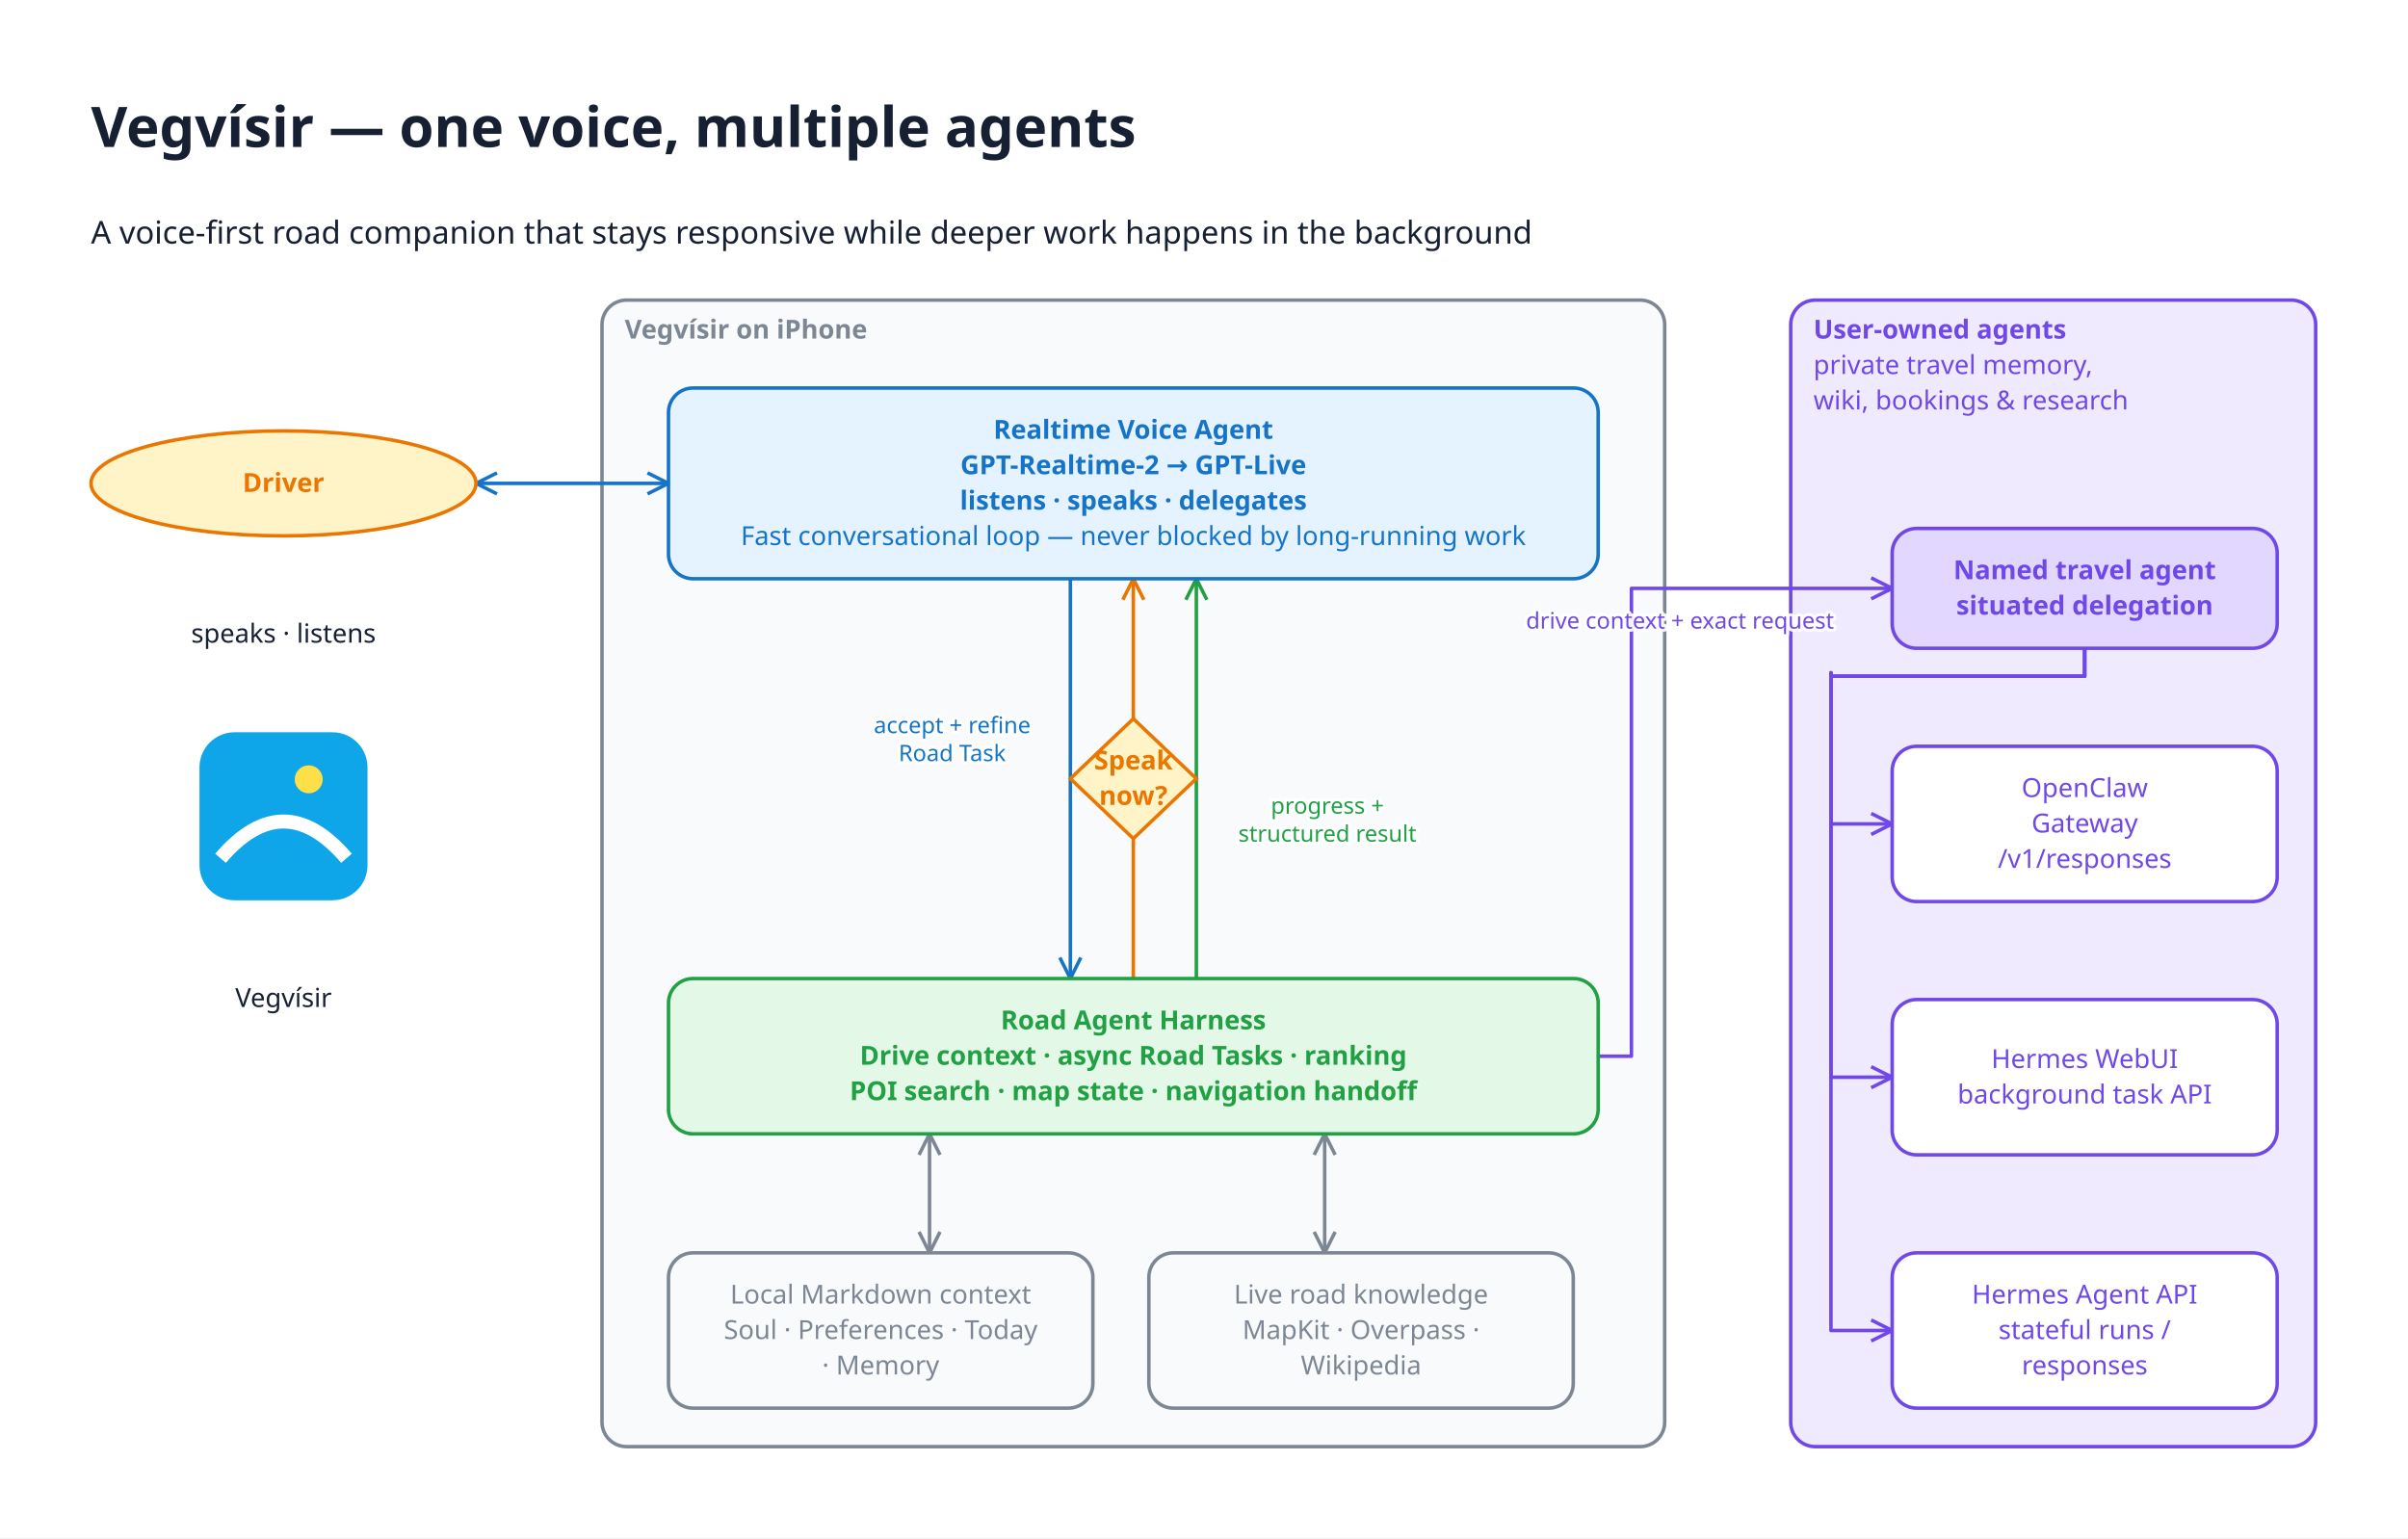
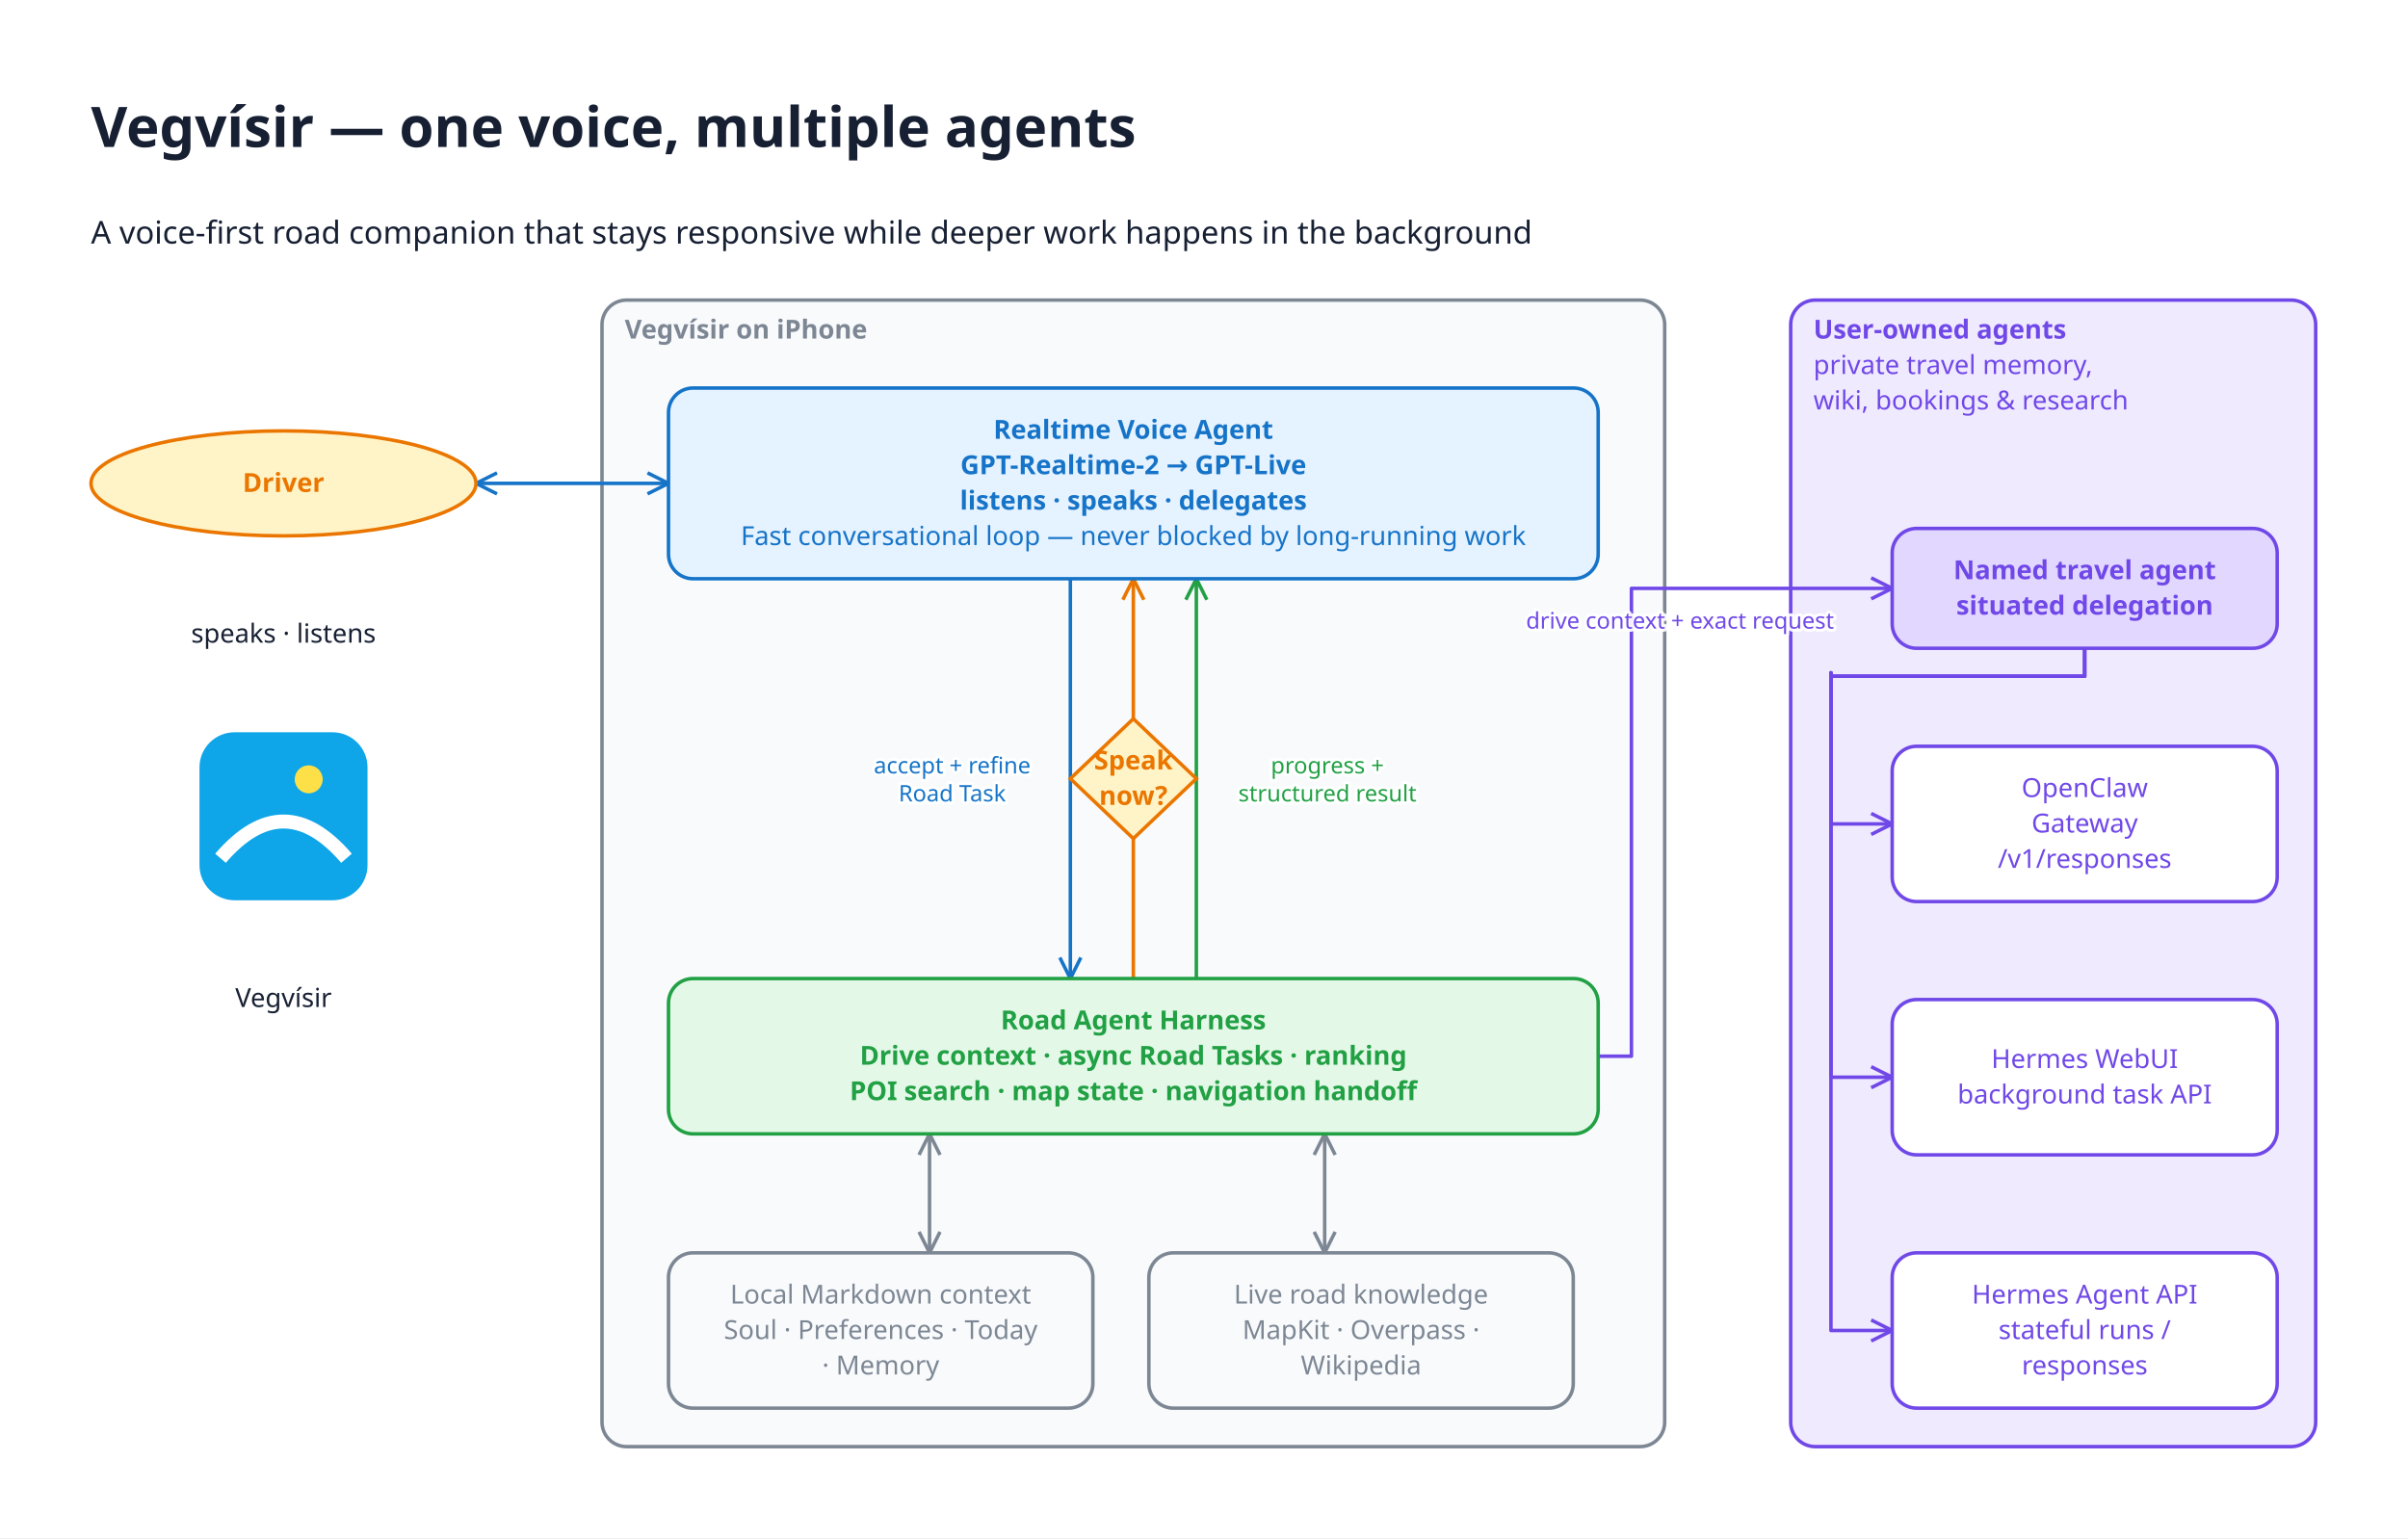
<svg xmlns="http://www.w3.org/2000/svg" width="1376" height="879" viewBox="0 0 1376 879" role="img" aria-label="vegvisir-voice-agents">
  <rect width="100%" height="100%" fill="#ffffff" />
  <g id="boundaries">
    <rect x="344" y="171.5" width="607.25" height="655.25" rx="14" fill="#f8fafc" stroke="#7d8794" stroke-width="2" />
    <rect x="1023.25" y="171.5" width="300" height="655.25" rx="14" fill="#f0eaff" stroke="#7048e8" stroke-width="2" />
  </g>
  <g id="corridor-dividers" />
  <g id="lines">
    <g data-line="accept-road-task">
-       <polyline points="611.625,330.75 611.625,513.25 611.625,559.25" fill="none" stroke="#1674c8" stroke-width="2" stroke-linejoin="round" stroke-linecap="round" />
+       <polyline points="611.625,330.75 611.625,559.25" fill="none" stroke="#1674c8" stroke-width="2" stroke-linejoin="round" stroke-linecap="round" />
      <path d="M 605.625 547.25 L 611.625 559.25 L 617.625 547.25" fill="none" stroke="#1674c8" stroke-width="2" stroke-linejoin="round" />
    </g>
    <g data-line="speak">
      <polyline points="647.625,559.25 647.625,370.75 647.625,445 647.625,330.75" fill="none" stroke="#ea7600" stroke-width="2" stroke-linejoin="round" stroke-linecap="round" />
      <path d="M 653.625 342.75 L 647.625 330.75 L 641.625 342.75" fill="none" stroke="#ea7600" stroke-width="2" stroke-linejoin="round" />
    </g>
    <g data-line="progress">
-       <polyline points="683.625,559.25 683.625,376.75 683.625,330.75" fill="none" stroke="#21a044" stroke-width="2" stroke-linejoin="round" stroke-linecap="round" />
+       <polyline points="683.625,559.25 683.625,330.75" fill="none" stroke="#21a044" stroke-width="2" stroke-linejoin="round" stroke-linecap="round" />
      <path d="M 689.625 342.75 L 683.625 330.75 L 677.625 342.75" fill="none" stroke="#21a044" stroke-width="2" stroke-linejoin="round" />
    </g>
    <g data-line="local-memory">
      <polyline points="531.167,648 531.167,716" fill="none" stroke="#7d8794" stroke-width="2" stroke-linejoin="round" stroke-linecap="round" />
      <path d="M 537.167 660 L 531.167 648 L 525.167 660" fill="none" stroke="#7d8794" stroke-width="2" stroke-linejoin="round" />
      <path d="M 525.167 704 L 531.167 716 L 537.167 704" fill="none" stroke="#7d8794" stroke-width="2" stroke-linejoin="round" />
    </g>
    <g data-line="live-knowledge">
      <polyline points="756.958,648 756.958,716" fill="none" stroke="#7d8794" stroke-width="2" stroke-linejoin="round" stroke-linecap="round" />
      <path d="M 762.958 660 L 756.958 648 L 750.958 660" fill="none" stroke="#7d8794" stroke-width="2" stroke-linejoin="round" />
      <path d="M 750.958 704 L 756.958 716 L 762.958 704" fill="none" stroke="#7d8794" stroke-width="2" stroke-linejoin="round" />
    </g>
    <g data-line="to-openclaw">
      <polyline points="1191.25,370.5 1191.25,386.5 1046.25,386.5 1046.25,384.5 1046.25,470.875 1081.25,470.875" fill="none" stroke="#7048e8" stroke-width="2" stroke-linejoin="round" stroke-linecap="round" />
      <path d="M 1069.25 476.875 L 1081.25 470.875 L 1069.25 464.875" fill="none" stroke="#7048e8" stroke-width="2" stroke-linejoin="round" />
    </g>
    <g data-line="to-hermes-webui">
      <polyline points="1191.25,370.5 1191.25,386.5 1046.25,386.5 1046.25,384.5 1046.25,615.625 1081.25,615.625" fill="none" stroke="#7048e8" stroke-width="2" stroke-linejoin="round" stroke-linecap="round" />
      <path d="M 1069.25 621.625 L 1081.25 615.625 L 1069.25 609.625" fill="none" stroke="#7048e8" stroke-width="2" stroke-linejoin="round" />
    </g>
    <g data-line="to-hermes-api">
      <polyline points="1191.25,370.5 1191.25,386.5 1046.25,386.5 1046.25,384.5 1046.25,760.375 1081.25,760.375" fill="none" stroke="#7048e8" stroke-width="2" stroke-linejoin="round" stroke-linecap="round" />
      <path d="M 1069.25 766.375 L 1081.25 760.375 L 1069.25 754.375" fill="none" stroke="#7048e8" stroke-width="2" stroke-linejoin="round" />
    </g>
    <g data-line="driver-conversation">
      <polyline points="272,276.25 382,276.25" fill="none" stroke="#1674c8" stroke-width="2" stroke-linejoin="round" stroke-linecap="round" />
      <path d="M 284 270.25 L 272 276.25 L 284 282.25" fill="none" stroke="#1674c8" stroke-width="2" stroke-linejoin="round" />
      <path d="M 370 282.25 L 382 276.25 L 370 270.25" fill="none" stroke="#1674c8" stroke-width="2" stroke-linejoin="round" />
    </g>
    <g data-line="remote-delegation">
      <polyline points="913.25,603.625 932.25,603.625 932.25,336.25 1081.25,336.25" fill="none" stroke="#7048e8" stroke-width="2" stroke-linejoin="round" stroke-linecap="round" />
      <path d="M 1069.25 342.25 L 1081.25 336.25 L 1069.25 330.25" fill="none" stroke="#7048e8" stroke-width="2" stroke-linejoin="round" />
    </g>
  </g>
  <g id="objects">
    <ellipse cx="162" cy="276.25" rx="110" ry="30" fill="#fff4c7" stroke="#ea7600" stroke-width="2" />
    <g>
      <rect x="114" y="418.5" width="96" height="96" rx="20" fill="#0ea5e9" />
      <path d="M 126 490.5 Q 162 448.5 198 490.5" fill="none" stroke="#fff" stroke-width="8" />
      <circle cx="176.4" cy="445.38" r="8" fill="#fde047" />
    </g>
    <rect x="382" y="221.75" width="531.25" height="109" rx="14" fill="#e5f2ff" stroke="#1674c8" stroke-width="2" />
    <polygon points="647.625,410.75 683.625,445 647.625,479.25 611.625,445" fill="#fff4c7" stroke="#ea7600" stroke-width="2" />
    <rect x="382" y="559.25" width="531.25" height="88.75" rx="14" fill="#e3f8e7" stroke="#21a044" stroke-width="2" />
    <rect x="382" y="716" width="242.5" height="88.75" rx="14" fill="#f8fafc" stroke="#7d8794" stroke-width="2" />
    <rect x="656.5" y="716" width="242.5" height="88.75" rx="14" fill="#f8fafc" stroke="#7d8794" stroke-width="2" />
    <rect x="1081.25" y="302" width="220" height="68.5" rx="14" fill="#e2d7ff" stroke="#7048e8" stroke-width="2" />
    <rect x="1081.25" y="426.5" width="220" height="88.75" rx="14" fill="#ffffff" stroke="#7048e8" stroke-width="2" />
    <rect x="1081.25" y="571.25" width="220" height="88.75" rx="14" fill="#ffffff" stroke="#7048e8" stroke-width="2" />
    <rect x="1081.25" y="716" width="220" height="88.75" rx="14" fill="#ffffff" stroke="#7048e8" stroke-width="2" />
  </g>
  <g id="ports" />
  <g id="text">
    <text x="52" y="84" text-anchor="start" fill="#172033" font-family="ui-rounded, 'Comic Sans MS', sans-serif" font-size="32" font-weight="700">Vegvísir — one voice, multiple agents</text>
    <text x="52" y="139.2" text-anchor="start" fill="#172033" font-family="ui-rounded, 'Comic Sans MS', sans-serif" font-size="18" font-weight="450">A voice-first road companion that stays responsive while deeper work happens in the background</text>
    <text x="162" y="281.125" text-anchor="middle" fill="#ea7600" font-family="ui-rounded, 'Comic Sans MS', sans-serif" font-size="15" font-weight="700">Driver</text>
    <text x="162" y="367.25" text-anchor="middle" fill="#172033" font-family="ui-rounded, 'Comic Sans MS', sans-serif" font-size="15" font-weight="450">speaks · listens</text>
    <text x="162" y="575.5" text-anchor="middle" fill="#172033" font-family="ui-rounded, 'Comic Sans MS', sans-serif" font-size="15" font-weight="450">Vegvísir</text>
    <text x="357" y="193.5" text-anchor="start" fill="#7d8794" font-family="ui-rounded, 'Comic Sans MS', sans-serif" font-size="15" font-weight="700">Vegvísir on iPhone</text>
    <text x="647.625" y="250.75" text-anchor="middle" fill="#1674c8" font-family="ui-rounded, 'Comic Sans MS', sans-serif" font-size="15" font-weight="700">Realtime Voice Agent</text>
    <text x="647.625" y="271" text-anchor="middle" fill="#1674c8" font-family="ui-rounded, 'Comic Sans MS', sans-serif" font-size="15" font-weight="700">GPT-Realtime-2 → GPT-Live</text>
    <text x="647.625" y="291.25" text-anchor="middle" fill="#1674c8" font-family="ui-rounded, 'Comic Sans MS', sans-serif" font-size="15" font-weight="700">listens · speaks · delegates</text>
    <text x="647.625" y="311.5" text-anchor="middle" fill="#1674c8" font-family="ui-rounded, 'Comic Sans MS', sans-serif" font-size="15" font-weight="450">Fast conversational loop — never blocked by long-running work</text>
    <text x="647.625" y="439.75" text-anchor="middle" fill="#ea7600" font-family="ui-rounded, 'Comic Sans MS', sans-serif" font-size="15" font-weight="700">Speak</text>
    <text x="647.625" y="460" text-anchor="middle" fill="#ea7600" font-family="ui-rounded, 'Comic Sans MS', sans-serif" font-size="15" font-weight="700">now?</text>
    <text x="647.625" y="588.25" text-anchor="middle" fill="#21a044" font-family="ui-rounded, 'Comic Sans MS', sans-serif" font-size="15" font-weight="700">Road Agent Harness</text>
    <text x="647.625" y="608.5" text-anchor="middle" fill="#21a044" font-family="ui-rounded, 'Comic Sans MS', sans-serif" font-size="15" font-weight="700">Drive context · async Road Tasks · ranking</text>
    <text x="647.625" y="628.75" text-anchor="middle" fill="#21a044" font-family="ui-rounded, 'Comic Sans MS', sans-serif" font-size="15" font-weight="700">POI search · map state · navigation handoff</text>
    <text x="503.25" y="745" text-anchor="middle" fill="#7d8794" font-family="ui-rounded, 'Comic Sans MS', sans-serif" font-size="15" font-weight="450">Local Markdown context</text>
    <text x="503.25" y="765.25" text-anchor="middle" fill="#7d8794" font-family="ui-rounded, 'Comic Sans MS', sans-serif" font-size="15" font-weight="450">Soul · Preferences · Today</text>
    <text x="503.25" y="785.5" text-anchor="middle" fill="#7d8794" font-family="ui-rounded, 'Comic Sans MS', sans-serif" font-size="15" font-weight="450">· Memory</text>
    <text x="777.75" y="745" text-anchor="middle" fill="#7d8794" font-family="ui-rounded, 'Comic Sans MS', sans-serif" font-size="15" font-weight="450">Live road knowledge</text>
    <text x="777.75" y="765.25" text-anchor="middle" fill="#7d8794" font-family="ui-rounded, 'Comic Sans MS', sans-serif" font-size="15" font-weight="450">MapKit · Overpass ·</text>
    <text x="777.75" y="785.5" text-anchor="middle" fill="#7d8794" font-family="ui-rounded, 'Comic Sans MS', sans-serif" font-size="15" font-weight="450">Wikipedia</text>
    <text x="1036.25" y="193.5" text-anchor="start" fill="#7048e8" font-family="ui-rounded, 'Comic Sans MS', sans-serif" font-size="15" font-weight="700">User-owned agents</text>
    <text x="1036.25" y="213.75" text-anchor="start" fill="#7048e8" font-family="ui-rounded, 'Comic Sans MS', sans-serif" font-size="15" font-weight="450">private travel memory,</text>
    <text x="1036.25" y="234" text-anchor="start" fill="#7048e8" font-family="ui-rounded, 'Comic Sans MS', sans-serif" font-size="15" font-weight="450">wiki, bookings &amp; research</text>
    <text x="1191.25" y="331" text-anchor="middle" fill="#7048e8" font-family="ui-rounded, 'Comic Sans MS', sans-serif" font-size="15" font-weight="700">Named travel agent</text>
    <text x="1191.25" y="351.25" text-anchor="middle" fill="#7048e8" font-family="ui-rounded, 'Comic Sans MS', sans-serif" font-size="15" font-weight="700">situated delegation</text>
    <text x="1191.25" y="455.5" text-anchor="middle" fill="#7048e8" font-family="ui-rounded, 'Comic Sans MS', sans-serif" font-size="15" font-weight="450">OpenClaw</text>
    <text x="1191.25" y="475.75" text-anchor="middle" fill="#7048e8" font-family="ui-rounded, 'Comic Sans MS', sans-serif" font-size="15" font-weight="450">Gateway</text>
    <text x="1191.25" y="496" text-anchor="middle" fill="#7048e8" font-family="ui-rounded, 'Comic Sans MS', sans-serif" font-size="15" font-weight="450">/v1/responses</text>
    <text x="1191.25" y="610.375" text-anchor="middle" fill="#7048e8" font-family="ui-rounded, 'Comic Sans MS', sans-serif" font-size="15" font-weight="450">Hermes WebUI</text>
    <text x="1191.25" y="630.625" text-anchor="middle" fill="#7048e8" font-family="ui-rounded, 'Comic Sans MS', sans-serif" font-size="15" font-weight="450">background task API</text>
    <text x="1191.25" y="745" text-anchor="middle" fill="#7048e8" font-family="ui-rounded, 'Comic Sans MS', sans-serif" font-size="15" font-weight="450">Hermes Agent API</text>
    <text x="1191.25" y="765.25" text-anchor="middle" fill="#7048e8" font-family="ui-rounded, 'Comic Sans MS', sans-serif" font-size="15" font-weight="450">stateful runs /</text>
    <text x="1191.25" y="785.5" text-anchor="middle" fill="#7048e8" font-family="ui-rounded, 'Comic Sans MS', sans-serif" font-size="15" font-weight="450">responses</text>
    <g data-line-label="accept-road-task">
-       <text x="544.125" y="419" text-anchor="middle" font-family="ui-rounded, sans-serif" font-size="13" fill="#1674c8" stroke="#ffffff" stroke-opacity=".92" stroke-width="3.5" stroke-linejoin="round" paint-order="stroke fill">accept + refine</text>
-       <text x="544.125" y="435" text-anchor="middle" font-family="ui-rounded, sans-serif" font-size="13" fill="#1674c8" stroke="#ffffff" stroke-opacity=".92" stroke-width="3.5" stroke-linejoin="round" paint-order="stroke fill">Road Task</text>
+       <text x="544.125" y="442" text-anchor="middle" font-family="ui-rounded, sans-serif" font-size="13" fill="#1674c8" stroke="#ffffff" stroke-opacity=".92" stroke-width="3.5" stroke-linejoin="round" paint-order="stroke fill">accept + refine</text>
+       <text x="544.125" y="458" text-anchor="middle" font-family="ui-rounded, sans-serif" font-size="13" fill="#1674c8" stroke="#ffffff" stroke-opacity=".92" stroke-width="3.5" stroke-linejoin="round" paint-order="stroke fill">Road Task</text>
    </g>
    <g data-line-label="progress">
-       <text x="758.525" y="465" text-anchor="middle" font-family="ui-rounded, sans-serif" font-size="13" fill="#21a044" stroke="#ffffff" stroke-opacity=".92" stroke-width="3.5" stroke-linejoin="round" paint-order="stroke fill">progress +</text>
-       <text x="758.525" y="481" text-anchor="middle" font-family="ui-rounded, sans-serif" font-size="13" fill="#21a044" stroke="#ffffff" stroke-opacity=".92" stroke-width="3.5" stroke-linejoin="round" paint-order="stroke fill">structured result</text>
+       <text x="758.525" y="442" text-anchor="middle" font-family="ui-rounded, sans-serif" font-size="13" fill="#21a044" stroke="#ffffff" stroke-opacity=".92" stroke-width="3.5" stroke-linejoin="round" paint-order="stroke fill">progress +</text>
+       <text x="758.525" y="458" text-anchor="middle" font-family="ui-rounded, sans-serif" font-size="13" fill="#21a044" stroke="#ffffff" stroke-opacity=".92" stroke-width="3.5" stroke-linejoin="round" paint-order="stroke fill">structured result</text>
    </g>
    <g data-line-label="remote-delegation">
      <text x="960" y="359.25" text-anchor="middle" font-family="ui-rounded, sans-serif" font-size="13" fill="#7048e8" stroke="#ffffff" stroke-opacity=".92" stroke-width="3.5" stroke-linejoin="round" paint-order="stroke fill">drive context + exact request</text>
    </g>
  </g>
</svg>
